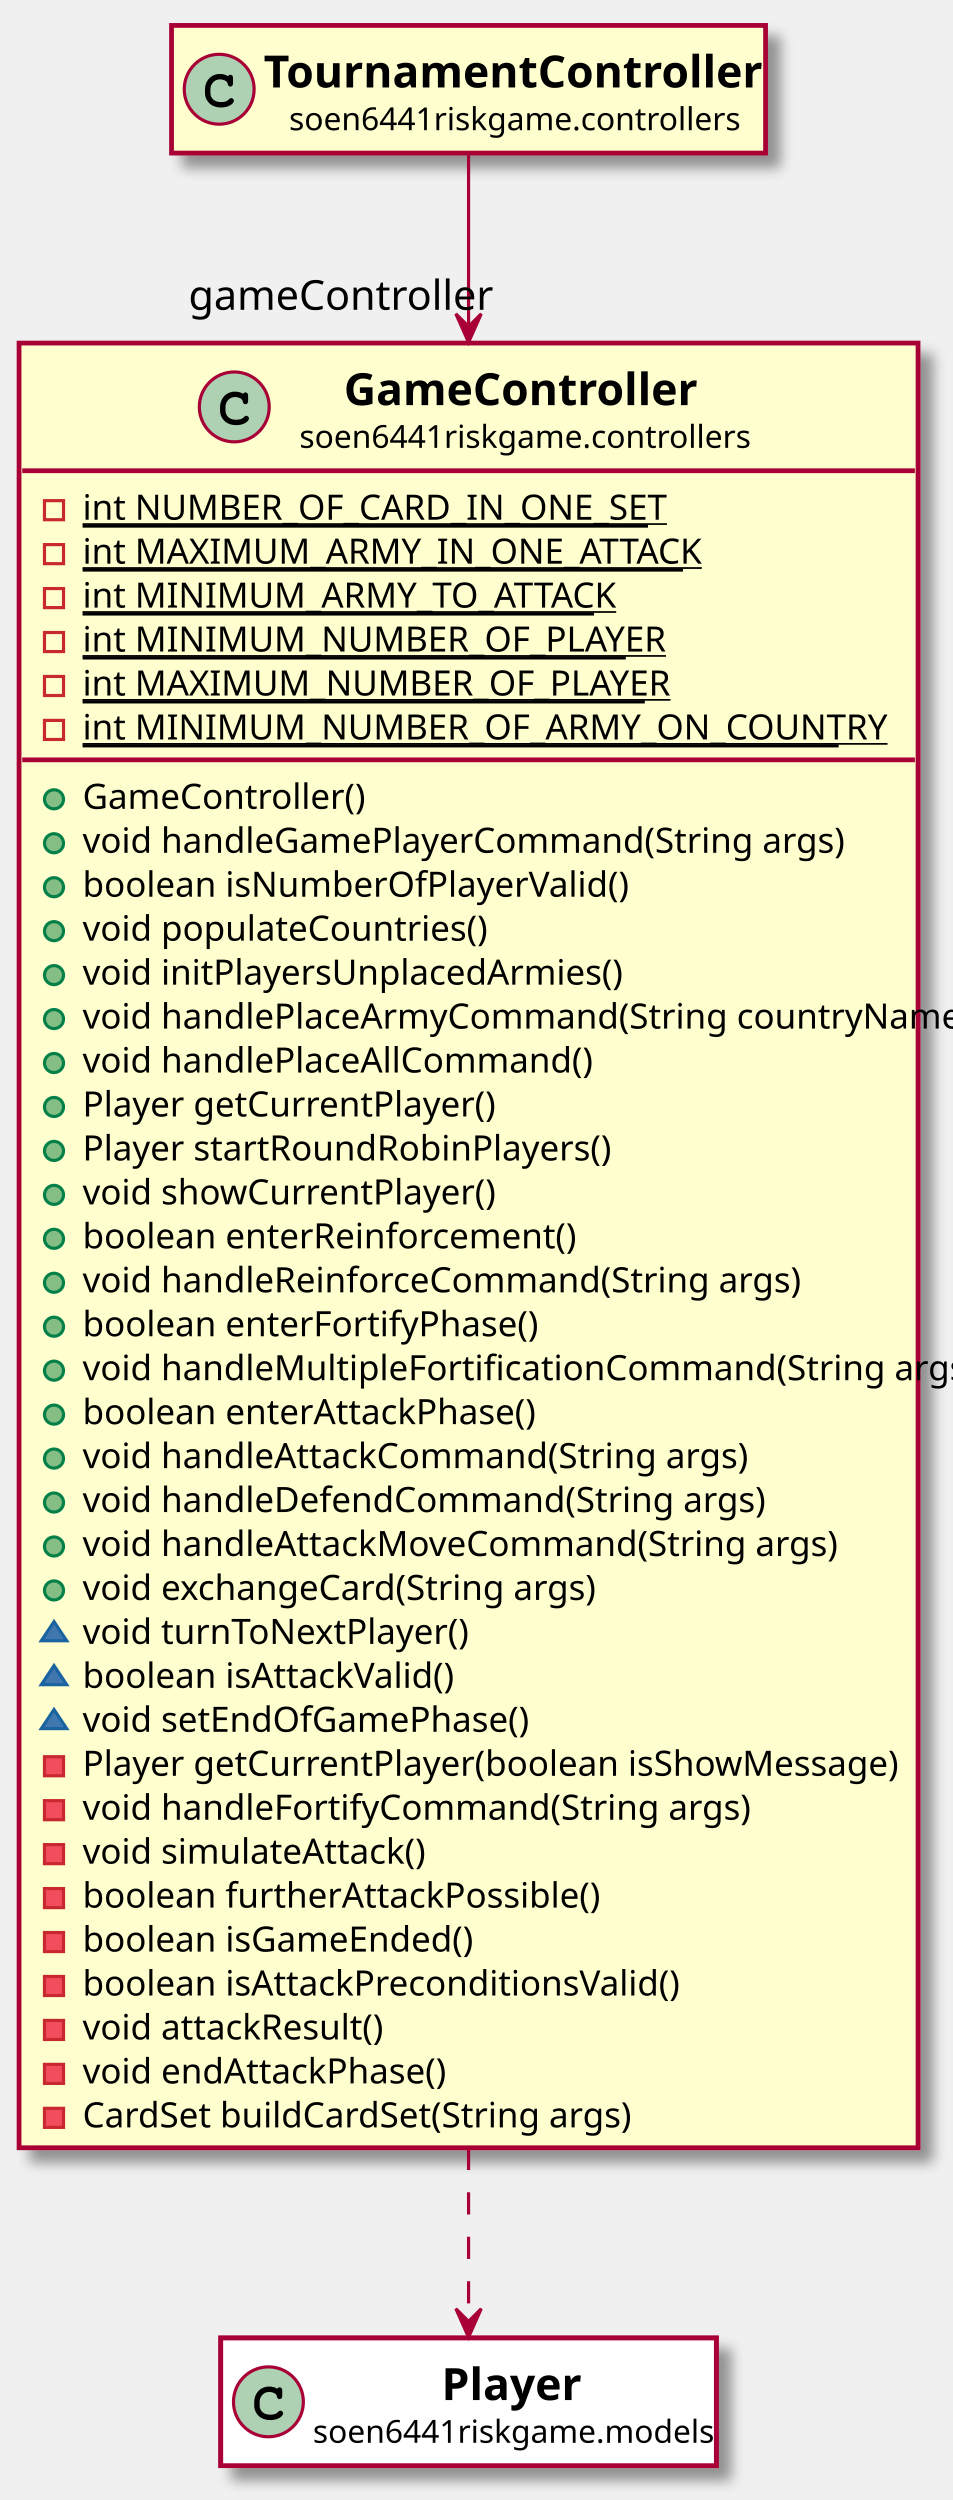
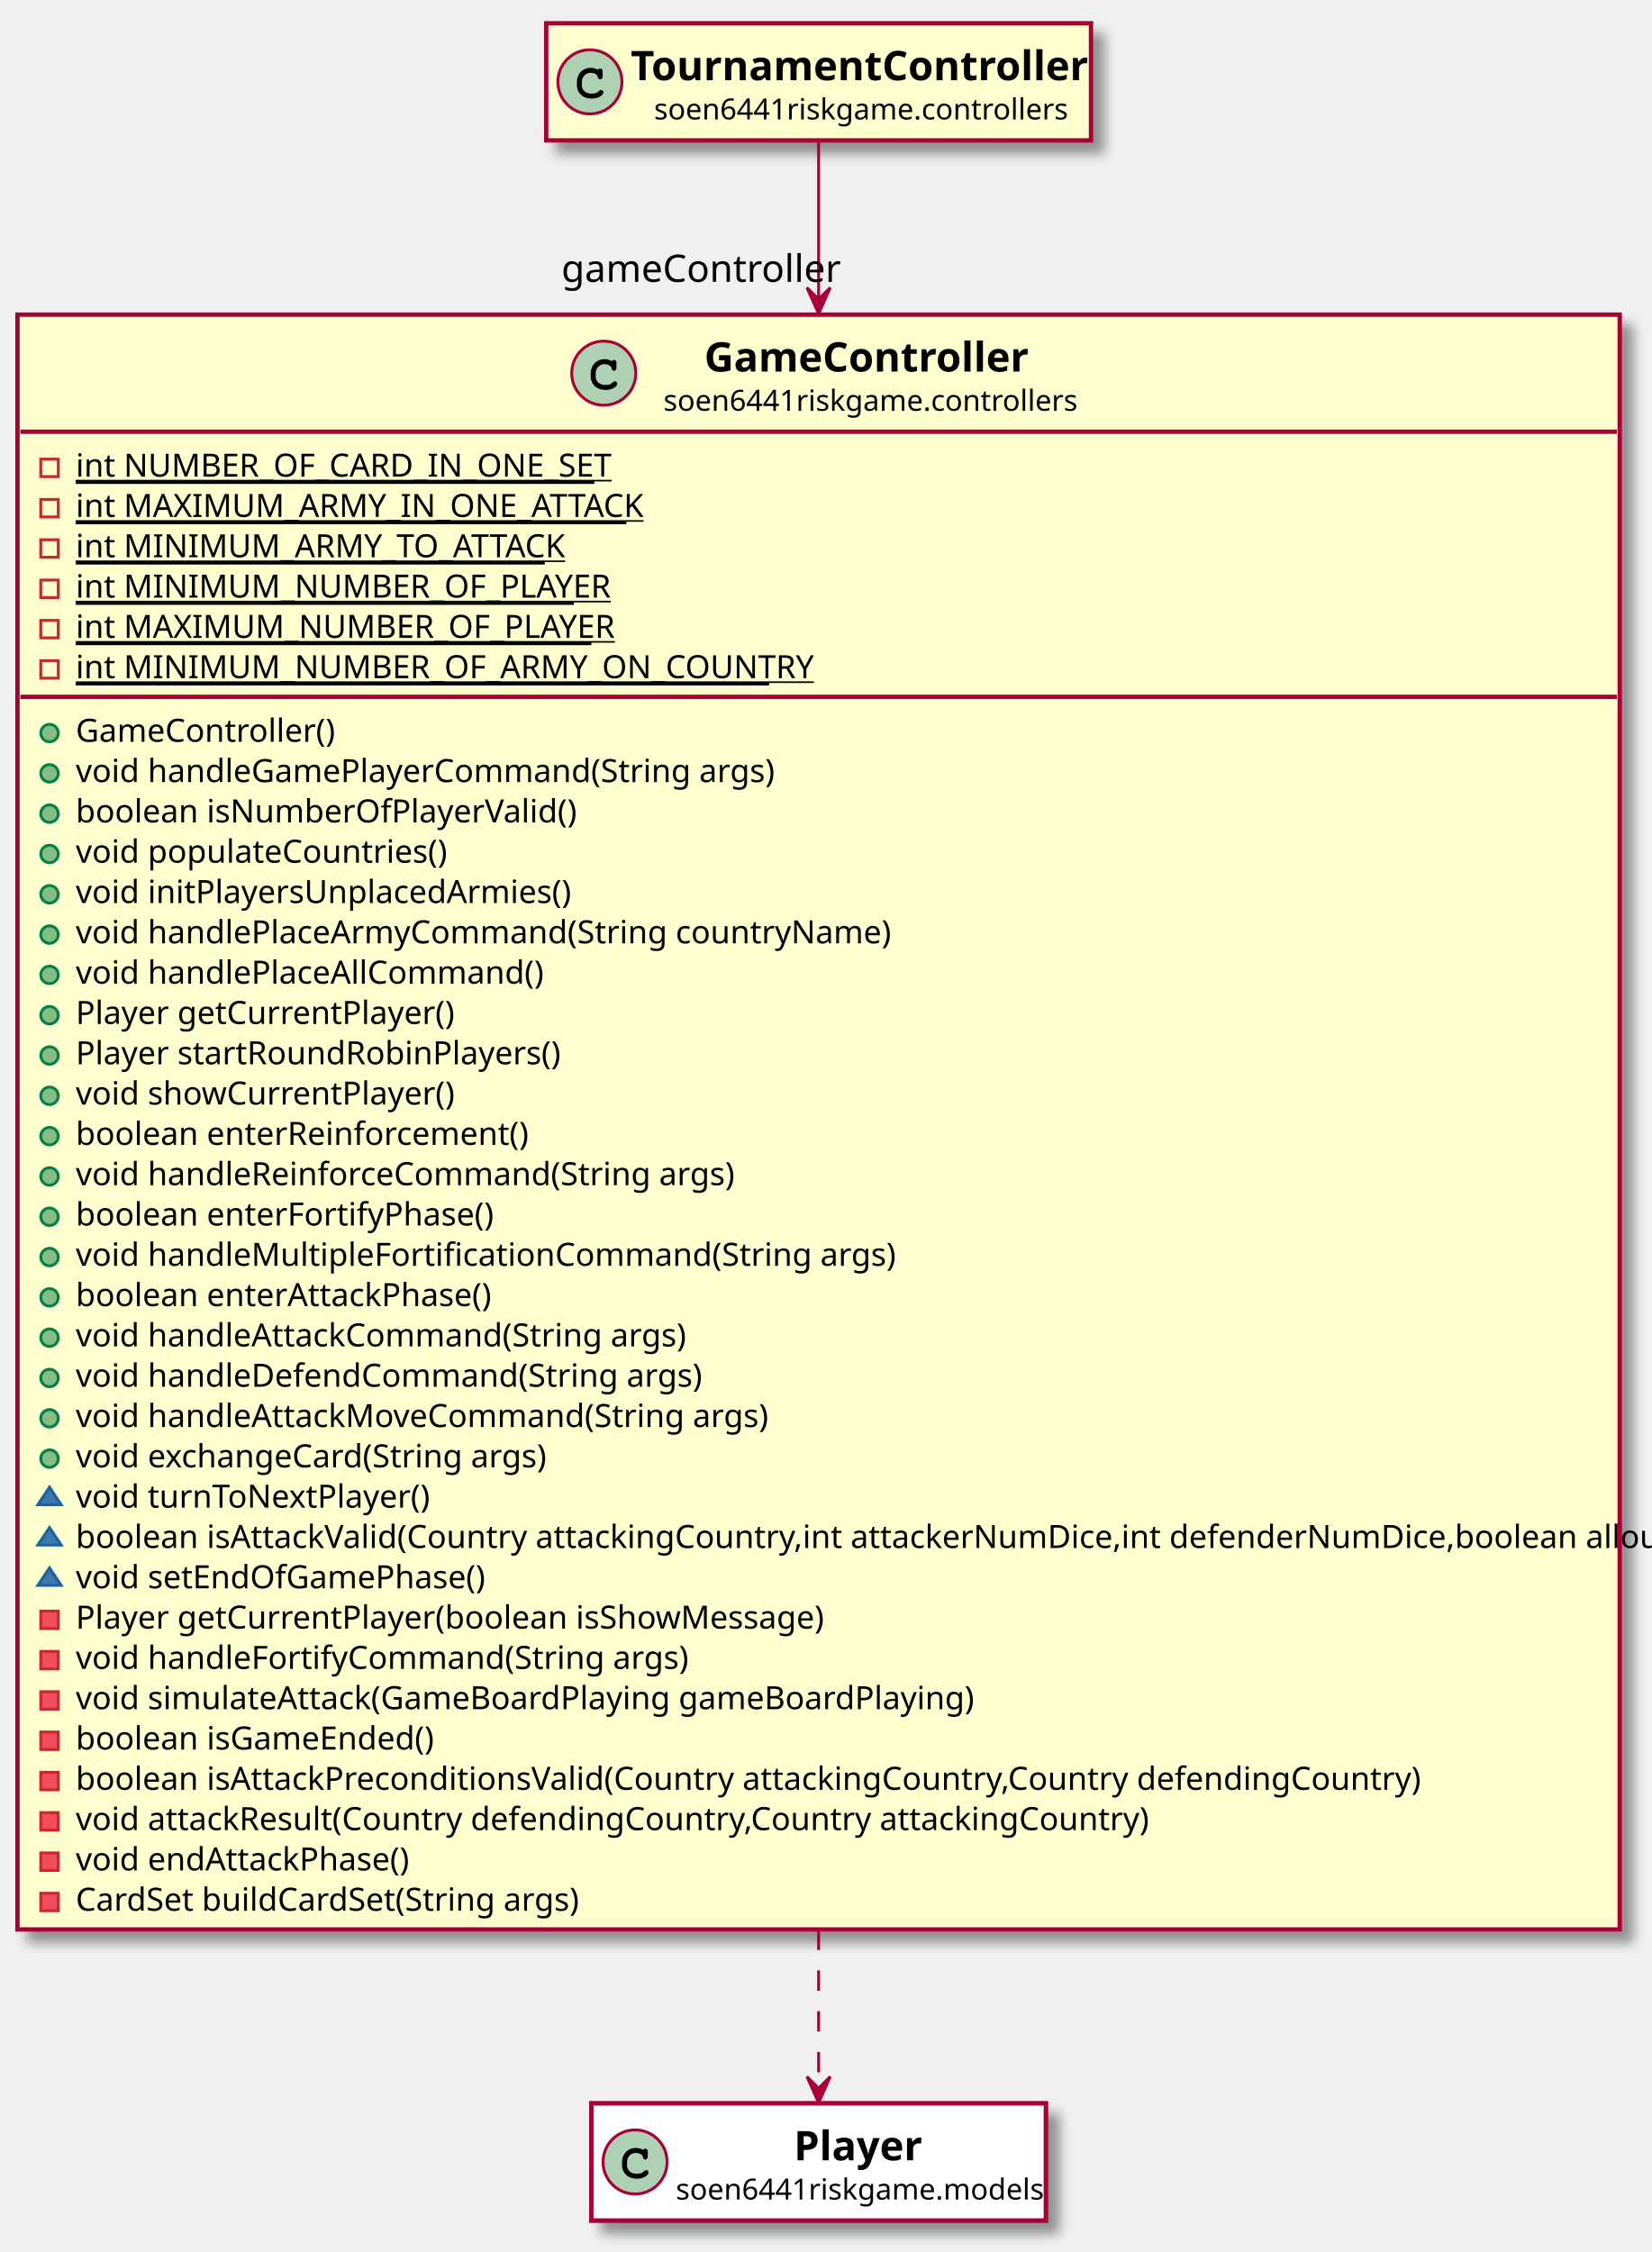
- <svg xmlns="http://www.w3.org/2000/svg" xmlns:xlink="http://www.w3.org/1999/xlink" contentScriptType="application/ecmascript" contentStyleType="text/css" height="787px" preserveAspectRatio="none" style="width:300px;height:787px;" version="1.1" viewBox="0 0 300 787" width="300px" zoomAndPan="magnify">
+ <svg xmlns="http://www.w3.org/2000/svg" xmlns:xlink="http://www.w3.org/1999/xlink" contentScriptType="application/ecmascript" contentStyleType="text/css" height="773px" preserveAspectRatio="none" style="width:567px;height:773px;" version="1.1" viewBox="0 0 567 773" width="567px" zoomAndPan="magnify">
  <defs>
-     <filter height="300%" id="f13n6n41gery5k" width="300%" x="-1" y="-1">
+     <filter height="300%" id="f1f0grotaj7v8p" width="300%" x="-1" y="-1">
      <feGaussianBlur result="blurOut" stdDeviation="2.0" />
      <feColorMatrix in="blurOut" result="blurOut2" type="matrix" values="0 0 0 0 0 0 0 0 0 0 0 0 0 0 0 0 0 0 .4 0" />
      <feOffset dx="4.0" dy="4.0" in="blurOut2" result="blurOut3" />
      <feBlend in="SourceGraphic" in2="blurOut3" mode="normal" />
    </filter>
  </defs>
  <g>
    <a target="_parent" xlink:actuate="onRequest" xlink:href="../../soen6441riskgame/controllers/GameController.html" xlink:show="new" xlink:title="soen6441riskgame.controllers.GameController" xlink:type="simple">
-       <rect fill="#FEFECE" filter="url(#f13n6n41gery5k)" height="568.117" id="soen6441riskgame.controllers.GameController" style="stroke: #A80036; stroke-width: 1.5;" width="283" x="6" y="108" />
-       <ellipse cx="73.75" cy="128.094" fill="#ADD1B2" rx="11" ry="11" style="stroke: #A80036; stroke-width: 1.0;" />
-       <path d="M76.516,123.969 Q76.672,123.75 76.859,123.641 Q77.047,123.531 77.266,123.531 Q77.641,123.531 77.875,123.789 Q78.109,124.047 78.109,124.656 L78.109,126.109 Q78.109,126.719 77.875,126.984 Q77.641,127.25 77.266,127.25 Q76.922,127.25 76.719,127.047 Q76.516,126.859 76.406,126.344 Q76.359,125.984 76.172,125.797 Q75.844,125.422 75.234,125.203 Q74.625,124.984 74,124.984 Q73.234,124.984 72.602,125.312 Q71.969,125.641 71.477,126.391 Q70.984,127.141 70.984,128.172 L70.984,129.266 Q70.984,130.5 71.875,131.32 Q72.766,132.141 74.359,132.141 Q75.297,132.141 75.953,131.891 Q76.344,131.734 76.766,131.297 Q77.031,131.031 77.18,130.953 Q77.328,130.875 77.531,130.875 Q77.859,130.875 78.117,131.133 Q78.375,131.391 78.375,131.734 Q78.375,132.078 78.031,132.484 Q77.531,133.062 76.734,133.391 Q75.656,133.844 74.359,133.844 Q72.844,133.844 71.641,133.219 Q70.656,132.719 69.969,131.648 Q69.281,130.578 69.281,129.297 L69.281,128.141 Q69.281,126.812 69.898,125.664 Q70.516,124.516 71.609,123.898 Q72.703,123.281 73.938,123.281 Q74.672,123.281 75.32,123.445 Q75.969,123.609 76.516,123.969 Z " />
-       <text fill="#000000" font-family="sans-serif" font-size="14" font-weight="bold" lengthAdjust="spacingAndGlyphs" textLength="111" x="108.25" y="127.533">GameController</text>
-       <text fill="#000000" font-family="sans-serif" font-size="10" lengthAdjust="spacingAndGlyphs" textLength="139" x="94.25" y="140.99">soen6441riskgame.controllers</text>
-       <line style="stroke: #A80036; stroke-width: 1.5;" x1="7" x2="288" y1="148.188" y2="148.188" />
+       <rect fill="#FEFECE" filter="url(#f1f0grotaj7v8p)" height="554.281" id="soen6441riskgame.controllers.GameController" style="stroke: #A80036; stroke-width: 1.5;" width="550" x="6" y="108" />
+       <ellipse cx="207.25" cy="128.094" fill="#ADD1B2" rx="11" ry="11" style="stroke: #A80036; stroke-width: 1.0;" />
+       <path d="M210.016,123.969 Q210.172,123.75 210.359,123.641 Q210.547,123.531 210.766,123.531 Q211.141,123.531 211.375,123.789 Q211.609,124.047 211.609,124.656 L211.609,126.109 Q211.609,126.719 211.375,126.984 Q211.141,127.25 210.766,127.25 Q210.422,127.25 210.219,127.047 Q210.016,126.859 209.906,126.344 Q209.859,125.984 209.672,125.797 Q209.344,125.422 208.734,125.203 Q208.125,124.984 207.5,124.984 Q206.734,124.984 206.102,125.312 Q205.469,125.641 204.977,126.391 Q204.484,127.141 204.484,128.172 L204.484,129.266 Q204.484,130.5 205.375,131.32 Q206.266,132.141 207.859,132.141 Q208.797,132.141 209.453,131.891 Q209.844,131.734 210.266,131.297 Q210.531,131.031 210.68,130.953 Q210.828,130.875 211.031,130.875 Q211.359,130.875 211.617,131.133 Q211.875,131.391 211.875,131.734 Q211.875,132.078 211.531,132.484 Q211.031,133.062 210.234,133.391 Q209.156,133.844 207.859,133.844 Q206.344,133.844 205.141,133.219 Q204.156,132.719 203.469,131.648 Q202.781,130.578 202.781,129.297 L202.781,128.141 Q202.781,126.812 203.398,125.664 Q204.016,124.516 205.109,123.898 Q206.203,123.281 207.438,123.281 Q208.172,123.281 208.82,123.445 Q209.469,123.609 210.016,123.969 Z " />
+       <text fill="#000000" font-family="sans-serif" font-size="14" font-weight="bold" lengthAdjust="spacingAndGlyphs" textLength="111" x="241.75" y="127.533">GameController</text>
+       <text fill="#000000" font-family="sans-serif" font-size="10" lengthAdjust="spacingAndGlyphs" textLength="139" x="227.75" y="140.99">soen6441riskgame.controllers</text>
+       <line style="stroke: #A80036; stroke-width: 1.5;" x1="7" x2="555" y1="148.188" y2="148.188" />
      <rect fill="none" height="6" style="stroke: #C82930; stroke-width: 1.0;" width="6" x="14" y="157.606" />
      <text fill="#000000" font-family="sans-serif" font-size="11" lengthAdjust="spacingAndGlyphs" text-decoration="underline" textLength="178" x="26" y="163.606">int NUMBER_OF_CARD_IN_ONE_SET</text>
      <line style="stroke: #000000; stroke-width: 1.0;" x1="26" x2="204" y1="165.606" y2="165.606" />
      <rect fill="none" height="6" style="stroke: #C82930; stroke-width: 1.0;" width="6" x="14" y="171.441" />
      <text fill="#000000" font-family="sans-serif" font-size="11" lengthAdjust="spacingAndGlyphs" text-decoration="underline" textLength="189" x="26" y="177.442">int MAXIMUM_ARMY_IN_ONE_ATTACK</text>
      <line style="stroke: #000000; stroke-width: 1.0;" x1="26" x2="215" y1="179.442" y2="179.442" />
      <rect fill="none" height="6" style="stroke: #C82930; stroke-width: 1.0;" width="6" x="14" y="185.277" />
      <text fill="#000000" font-family="sans-serif" font-size="11" lengthAdjust="spacingAndGlyphs" text-decoration="underline" textLength="161" x="26" y="191.278">int MINIMUM_ARMY_TO_ATTACK</text>
      <line style="stroke: #000000; stroke-width: 1.0;" x1="26" x2="187" y1="193.278" y2="193.278" />
      <rect fill="none" height="6" style="stroke: #C82930; stroke-width: 1.0;" width="6" x="14" y="199.113" />
      <text fill="#000000" font-family="sans-serif" font-size="11" lengthAdjust="spacingAndGlyphs" text-decoration="underline" textLength="171" x="26" y="205.114">int MINIMUM_NUMBER_OF_PLAYER</text>
      <line style="stroke: #000000; stroke-width: 1.0;" x1="26" x2="197" y1="207.114" y2="207.114" />
      <rect fill="none" height="6" style="stroke: #C82930; stroke-width: 1.0;" width="6" x="14" y="212.949" />
      <text fill="#000000" font-family="sans-serif" font-size="11" lengthAdjust="spacingAndGlyphs" text-decoration="underline" textLength="177" x="26" y="218.95">int MAXIMUM_NUMBER_OF_PLAYER</text>
      <line style="stroke: #000000; stroke-width: 1.0;" x1="26" x2="203" y1="220.95" y2="220.95" />
      <rect fill="none" height="6" style="stroke: #C82930; stroke-width: 1.0;" width="6" x="14" y="226.785" />
      <text fill="#000000" font-family="sans-serif" font-size="11" lengthAdjust="spacingAndGlyphs" text-decoration="underline" textLength="238" x="26" y="232.786">int MINIMUM_NUMBER_OF_ARMY_ON_COUNTRY</text>
      <line style="stroke: #000000; stroke-width: 1.0;" x1="26" x2="264" y1="234.786" y2="234.786" />
-       <line style="stroke: #A80036; stroke-width: 1.5;" x1="7" x2="288" y1="239.203" y2="239.203" />
+       <line style="stroke: #A80036; stroke-width: 1.5;" x1="7" x2="555" y1="239.203" y2="239.203" />
      <ellipse cx="17" cy="251.621" fill="#84BE84" rx="3" ry="3" style="stroke: #038048; stroke-width: 1.0;" />
      <text fill="#000000" font-family="sans-serif" font-size="11" lengthAdjust="spacingAndGlyphs" textLength="82" x="26" y="254.622">GameController()</text>
      <ellipse cx="17" cy="265.457" fill="#84BE84" rx="3" ry="3" style="stroke: #038048; stroke-width: 1.0;" />
      <text fill="#000000" font-family="sans-serif" font-size="11" lengthAdjust="spacingAndGlyphs" textLength="221" x="26" y="268.458">void handleGamePlayerCommand(String args)</text>
      <ellipse cx="17" cy="279.293" fill="#84BE84" rx="3" ry="3" style="stroke: #038048; stroke-width: 1.0;" />
      <text fill="#000000" font-family="sans-serif" font-size="11" lengthAdjust="spacingAndGlyphs" textLength="160" x="26" y="282.294">boolean isNumberOfPlayerValid()</text>
      <ellipse cx="17" cy="293.129" fill="#84BE84" rx="3" ry="3" style="stroke: #038048; stroke-width: 1.0;" />
      <text fill="#000000" font-family="sans-serif" font-size="11" lengthAdjust="spacingAndGlyphs" textLength="118" x="26" y="296.13">void populateCountries()</text>
      <ellipse cx="17" cy="306.965" fill="#84BE84" rx="3" ry="3" style="stroke: #038048; stroke-width: 1.0;" />
      <text fill="#000000" font-family="sans-serif" font-size="11" lengthAdjust="spacingAndGlyphs" textLength="159" x="26" y="309.966">void initPlayersUnplacedArmies()</text>
      <ellipse cx="17" cy="320.801" fill="#84BE84" rx="3" ry="3" style="stroke: #038048; stroke-width: 1.0;" />
      <text fill="#000000" font-family="sans-serif" font-size="11" lengthAdjust="spacingAndGlyphs" textLength="257" x="26" y="323.802">void handlePlaceArmyCommand(String countryName)</text>
      <ellipse cx="17" cy="334.637" fill="#84BE84" rx="3" ry="3" style="stroke: #038048; stroke-width: 1.0;" />
      <text fill="#000000" font-family="sans-serif" font-size="11" lengthAdjust="spacingAndGlyphs" textLength="148" x="26" y="337.638">void handlePlaceAllCommand()</text>
      <ellipse cx="17" cy="348.473" fill="#84BE84" rx="3" ry="3" style="stroke: #038048; stroke-width: 1.0;" />
      <text fill="#000000" font-family="sans-serif" font-size="11" lengthAdjust="spacingAndGlyphs" textLength="122" x="26" y="351.474">Player getCurrentPlayer()</text>
      <ellipse cx="17" cy="362.309" fill="#84BE84" rx="3" ry="3" style="stroke: #038048; stroke-width: 1.0;" />
      <text fill="#000000" font-family="sans-serif" font-size="11" lengthAdjust="spacingAndGlyphs" textLength="157" x="26" y="365.31">Player startRoundRobinPlayers()</text>
      <ellipse cx="17" cy="376.144" fill="#84BE84" rx="3" ry="3" style="stroke: #038048; stroke-width: 1.0;" />
      <text fill="#000000" font-family="sans-serif" font-size="11" lengthAdjust="spacingAndGlyphs" textLength="125" x="26" y="379.146">void showCurrentPlayer()</text>
      <ellipse cx="17" cy="389.981" fill="#84BE84" rx="3" ry="3" style="stroke: #038048; stroke-width: 1.0;" />
      <text fill="#000000" font-family="sans-serif" font-size="11" lengthAdjust="spacingAndGlyphs" textLength="144" x="26" y="392.981">boolean enterReinforcement()</text>
      <ellipse cx="17" cy="403.816" fill="#84BE84" rx="3" ry="3" style="stroke: #038048; stroke-width: 1.0;" />
      <text fill="#000000" font-family="sans-serif" font-size="11" lengthAdjust="spacingAndGlyphs" textLength="210" x="26" y="406.817">void handleReinforceCommand(String args)</text>
      <ellipse cx="17" cy="417.652" fill="#84BE84" rx="3" ry="3" style="stroke: #038048; stroke-width: 1.0;" />
      <text fill="#000000" font-family="sans-serif" font-size="11" lengthAdjust="spacingAndGlyphs" textLength="135" x="26" y="420.653">boolean enterFortifyPhase()</text>
      <ellipse cx="17" cy="431.488" fill="#84BE84" rx="3" ry="3" style="stroke: #038048; stroke-width: 1.0;" />
      <text fill="#000000" font-family="sans-serif" font-size="11" lengthAdjust="spacingAndGlyphs" textLength="254" x="26" y="434.489">void handleMultipleFortificationCommand(String args)</text>
      <ellipse cx="17" cy="445.324" fill="#84BE84" rx="3" ry="3" style="stroke: #038048; stroke-width: 1.0;" />
      <text fill="#000000" font-family="sans-serif" font-size="11" lengthAdjust="spacingAndGlyphs" textLength="135" x="26" y="448.325">boolean enterAttackPhase()</text>
      <ellipse cx="17" cy="459.16" fill="#84BE84" rx="3" ry="3" style="stroke: #038048; stroke-width: 1.0;" />
      <text fill="#000000" font-family="sans-serif" font-size="11" lengthAdjust="spacingAndGlyphs" textLength="194" x="26" y="462.161">void handleAttackCommand(String args)</text>
      <ellipse cx="17" cy="472.996" fill="#84BE84" rx="3" ry="3" style="stroke: #038048; stroke-width: 1.0;" />
      <text fill="#000000" font-family="sans-serif" font-size="11" lengthAdjust="spacingAndGlyphs" textLength="198" x="26" y="475.997">void handleDefendCommand(String args)</text>
      <ellipse cx="17" cy="486.832" fill="#84BE84" rx="3" ry="3" style="stroke: #038048; stroke-width: 1.0;" />
      <text fill="#000000" font-family="sans-serif" font-size="11" lengthAdjust="spacingAndGlyphs" textLength="220" x="26" y="489.833">void handleAttackMoveCommand(String args)</text>
      <ellipse cx="17" cy="500.668" fill="#84BE84" rx="3" ry="3" style="stroke: #038048; stroke-width: 1.0;" />
      <text fill="#000000" font-family="sans-serif" font-size="11" lengthAdjust="spacingAndGlyphs" textLength="155" x="26" y="503.669">void exchangeCard(String args)</text>
      <polygon fill="#4177AF" points="17,510.504,13,516.504,21,516.504" style="stroke: #1963A0; stroke-width: 1.0;" />
      <text fill="#000000" font-family="sans-serif" font-size="11" lengthAdjust="spacingAndGlyphs" textLength="114" x="26" y="517.505">void turnToNextPlayer()</text>
      <polygon fill="#4177AF" points="17,524.34,13,530.34,21,530.34" style="stroke: #1963A0; stroke-width: 1.0;" />
-       <text fill="#000000" font-family="sans-serif" font-size="11" lengthAdjust="spacingAndGlyphs" textLength="112" x="26" y="531.341">boolean isAttackValid()</text>
+       <text fill="#000000" font-family="sans-serif" font-size="11" lengthAdjust="spacingAndGlyphs" textLength="524" x="26" y="531.341">boolean isAttackValid(Country attackingCountry,int attackerNumDice,int defenderNumDice,boolean alloutFlag)</text>
      <polygon fill="#4177AF" points="17,538.176,13,544.176,21,544.176" style="stroke: #1963A0; stroke-width: 1.0;" />
      <text fill="#000000" font-family="sans-serif" font-size="11" lengthAdjust="spacingAndGlyphs" textLength="134" x="26" y="545.177">void setEndOfGamePhase()</text>
      <rect fill="#F24D5C" height="6" style="stroke: #C82930; stroke-width: 1.0;" width="6" x="14" y="553.012" />
      <text fill="#000000" font-family="sans-serif" font-size="11" lengthAdjust="spacingAndGlyphs" textLength="244" x="26" y="559.013">Player getCurrentPlayer(boolean isShowMessage)</text>
      <rect fill="#F24D5C" height="6" style="stroke: #C82930; stroke-width: 1.0;" width="6" x="14" y="566.848" />
      <text fill="#000000" font-family="sans-serif" font-size="11" lengthAdjust="spacingAndGlyphs" textLength="194" x="26" y="572.849">void handleFortifyCommand(String args)</text>
      <rect fill="#F24D5C" height="6" style="stroke: #C82930; stroke-width: 1.0;" width="6" x="14" y="580.684" />
-       <text fill="#000000" font-family="sans-serif" font-size="11" lengthAdjust="spacingAndGlyphs" textLength="101" x="26" y="586.685">void simulateAttack()</text>
+       <text fill="#000000" font-family="sans-serif" font-size="11" lengthAdjust="spacingAndGlyphs" textLength="284" x="26" y="586.685">void simulateAttack(GameBoardPlaying gameBoardPlaying)</text>
      <rect fill="#F24D5C" height="6" style="stroke: #C82930; stroke-width: 1.0;" width="6" x="14" y="594.519" />
-       <text fill="#000000" font-family="sans-serif" font-size="11" lengthAdjust="spacingAndGlyphs" textLength="153" x="26" y="600.52">boolean furtherAttackPossible()</text>
+       <text fill="#000000" font-family="sans-serif" font-size="11" lengthAdjust="spacingAndGlyphs" textLength="115" x="26" y="600.52">boolean isGameEnded()</text>
      <rect fill="#F24D5C" height="6" style="stroke: #C82930; stroke-width: 1.0;" width="6" x="14" y="608.356" />
-       <text fill="#000000" font-family="sans-serif" font-size="11" lengthAdjust="spacingAndGlyphs" textLength="115" x="26" y="614.356">boolean isGameEnded()</text>
+       <text fill="#000000" font-family="sans-serif" font-size="11" lengthAdjust="spacingAndGlyphs" textLength="429" x="26" y="614.356">boolean isAttackPreconditionsValid(Country attackingCountry,Country defendingCountry)</text>
      <rect fill="#F24D5C" height="6" style="stroke: #C82930; stroke-width: 1.0;" width="6" x="14" y="622.191" />
-       <text fill="#000000" font-family="sans-serif" font-size="11" lengthAdjust="spacingAndGlyphs" textLength="177" x="26" y="628.192">boolean isAttackPreconditionsValid()</text>
+       <text fill="#000000" font-family="sans-serif" font-size="11" lengthAdjust="spacingAndGlyphs" textLength="342" x="26" y="628.192">void attackResult(Country defendingCountry,Country attackingCountry)</text>
      <rect fill="#F24D5C" height="6" style="stroke: #C82930; stroke-width: 1.0;" width="6" x="14" y="636.027" />
-       <text fill="#000000" font-family="sans-serif" font-size="11" lengthAdjust="spacingAndGlyphs" textLength="90" x="26" y="642.028">void attackResult()</text>
+       <text fill="#000000" font-family="sans-serif" font-size="11" lengthAdjust="spacingAndGlyphs" textLength="110" x="26" y="642.028">void endAttackPhase()</text>
      <rect fill="#F24D5C" height="6" style="stroke: #C82930; stroke-width: 1.0;" width="6" x="14" y="649.863" />
-       <text fill="#000000" font-family="sans-serif" font-size="11" lengthAdjust="spacingAndGlyphs" textLength="110" x="26" y="655.864">void endAttackPhase()</text>
-       <rect fill="#F24D5C" height="6" style="stroke: #C82930; stroke-width: 1.0;" width="6" x="14" y="663.699" />
-       <text fill="#000000" font-family="sans-serif" font-size="11" lengthAdjust="spacingAndGlyphs" textLength="164" x="26" y="669.7">CardSet buildCardSet(String args)</text>
+       <text fill="#000000" font-family="sans-serif" font-size="11" lengthAdjust="spacingAndGlyphs" textLength="164" x="26" y="655.864">CardSet buildCardSet(String args)</text>
    </a>
    <a target="_parent" xlink:actuate="onRequest" xlink:href="../../soen6441riskgame/models/Player.html" xlink:show="new" xlink:title="soen6441riskgame.models.Player" xlink:type="simple">
-       <rect fill="#FFFFFF" filter="url(#f13n6n41gery5k)" height="40.188" id="soen6441riskgame.models.Player" style="stroke: #A80036; stroke-width: 1.5;" width="156" x="69.5" y="736" />
-       <rect fill="#FFFFFF" height="40.188" style="stroke: #A80036; stroke-width: 1.5;" width="156" x="69.5" y="736" />
-       <ellipse cx="84.5" cy="756.094" fill="#ADD1B2" rx="11" ry="11" style="stroke: #A80036; stroke-width: 1.0;" />
-       <path d="M87.266,751.969 Q87.422,751.75 87.609,751.641 Q87.797,751.531 88.016,751.531 Q88.391,751.531 88.625,751.789 Q88.859,752.047 88.859,752.656 L88.859,754.109 Q88.859,754.719 88.625,754.984 Q88.391,755.25 88.016,755.25 Q87.672,755.25 87.469,755.047 Q87.266,754.859 87.156,754.344 Q87.109,753.984 86.922,753.797 Q86.594,753.422 85.984,753.203 Q85.375,752.984 84.75,752.984 Q83.984,752.984 83.352,753.312 Q82.719,753.641 82.227,754.391 Q81.734,755.141 81.734,756.172 L81.734,757.266 Q81.734,758.5 82.625,759.32 Q83.516,760.141 85.109,760.141 Q86.047,760.141 86.703,759.891 Q87.094,759.734 87.516,759.297 Q87.781,759.031 87.93,758.953 Q88.078,758.875 88.281,758.875 Q88.609,758.875 88.867,759.133 Q89.125,759.391 89.125,759.734 Q89.125,760.078 88.781,760.484 Q88.281,761.062 87.484,761.391 Q86.406,761.844 85.109,761.844 Q83.594,761.844 82.391,761.219 Q81.406,760.719 80.719,759.648 Q80.031,758.578 80.031,757.297 L80.031,756.141 Q80.031,754.812 80.648,753.664 Q81.266,752.516 82.359,751.898 Q83.453,751.281 84.688,751.281 Q85.422,751.281 86.07,751.445 Q86.719,751.609 87.266,751.969 Z " />
-       <text fill="#000000" font-family="sans-serif" font-size="14" font-weight="bold" lengthAdjust="spacingAndGlyphs" textLength="43" x="139" y="755.533">Player</text>
-       <text fill="#000000" font-family="sans-serif" font-size="10" lengthAdjust="spacingAndGlyphs" textLength="124" x="98.5" y="768.99">soen6441riskgame.models</text>
+       <rect fill="#FFFFFF" filter="url(#f1f0grotaj7v8p)" height="40.188" id="soen6441riskgame.models.Player" style="stroke: #A80036; stroke-width: 1.5;" width="156" x="203" y="722" />
+       <rect fill="#FFFFFF" height="40.188" style="stroke: #A80036; stroke-width: 1.5;" width="156" x="203" y="722" />
+       <ellipse cx="218" cy="742.094" fill="#ADD1B2" rx="11" ry="11" style="stroke: #A80036; stroke-width: 1.0;" />
+       <path d="M220.766,737.969 Q220.922,737.75 221.109,737.641 Q221.297,737.531 221.516,737.531 Q221.891,737.531 222.125,737.789 Q222.359,738.047 222.359,738.656 L222.359,740.109 Q222.359,740.719 222.125,740.984 Q221.891,741.25 221.516,741.25 Q221.172,741.25 220.969,741.047 Q220.766,740.859 220.656,740.344 Q220.609,739.984 220.422,739.797 Q220.094,739.422 219.484,739.203 Q218.875,738.984 218.25,738.984 Q217.484,738.984 216.852,739.312 Q216.219,739.641 215.727,740.391 Q215.234,741.141 215.234,742.172 L215.234,743.266 Q215.234,744.5 216.125,745.32 Q217.016,746.141 218.609,746.141 Q219.547,746.141 220.203,745.891 Q220.594,745.734 221.016,745.297 Q221.281,745.031 221.43,744.953 Q221.578,744.875 221.781,744.875 Q222.109,744.875 222.367,745.133 Q222.625,745.391 222.625,745.734 Q222.625,746.078 222.281,746.484 Q221.781,747.062 220.984,747.391 Q219.906,747.844 218.609,747.844 Q217.094,747.844 215.891,747.219 Q214.906,746.719 214.219,745.648 Q213.531,744.578 213.531,743.297 L213.531,742.141 Q213.531,740.812 214.148,739.664 Q214.766,738.516 215.859,737.898 Q216.953,737.281 218.188,737.281 Q218.922,737.281 219.57,737.445 Q220.219,737.609 220.766,737.969 Z " />
+       <text fill="#000000" font-family="sans-serif" font-size="14" font-weight="bold" lengthAdjust="spacingAndGlyphs" textLength="43" x="272.5" y="741.533">Player</text>
+       <text fill="#000000" font-family="sans-serif" font-size="10" lengthAdjust="spacingAndGlyphs" textLength="124" x="232" y="754.99">soen6441riskgame.models</text>
    </a>
    <a target="_parent" xlink:actuate="onRequest" xlink:href="../../soen6441riskgame/controllers/TournamentController.html" xlink:show="new" xlink:title="soen6441riskgame.controllers.TournamentController" xlink:type="simple">
-       <rect fill="#FEFECE" filter="url(#f13n6n41gery5k)" height="40.188" id="soen6441riskgame.controllers.TournamentController" style="stroke: #A80036; stroke-width: 1.5;" width="187" x="54" y="8" />
-       <ellipse cx="69" cy="28.094" fill="#ADD1B2" rx="11" ry="11" style="stroke: #A80036; stroke-width: 1.0;" />
-       <path d="M71.766,23.969 Q71.922,23.75 72.109,23.641 Q72.297,23.531 72.516,23.531 Q72.891,23.531 73.125,23.789 Q73.359,24.047 73.359,24.656 L73.359,26.109 Q73.359,26.719 73.125,26.984 Q72.891,27.25 72.516,27.25 Q72.172,27.25 71.969,27.047 Q71.766,26.859 71.656,26.344 Q71.609,25.984 71.422,25.797 Q71.094,25.422 70.484,25.203 Q69.875,24.984 69.25,24.984 Q68.484,24.984 67.852,25.312 Q67.219,25.641 66.727,26.391 Q66.234,27.141 66.234,28.172 L66.234,29.266 Q66.234,30.5 67.125,31.32 Q68.016,32.141 69.609,32.141 Q70.547,32.141 71.203,31.891 Q71.594,31.734 72.016,31.297 Q72.281,31.031 72.43,30.953 Q72.578,30.875 72.781,30.875 Q73.109,30.875 73.367,31.133 Q73.625,31.391 73.625,31.734 Q73.625,32.078 73.281,32.484 Q72.781,33.062 71.984,33.391 Q70.906,33.844 69.609,33.844 Q68.094,33.844 66.891,33.219 Q65.906,32.719 65.219,31.648 Q64.531,30.578 64.531,29.297 L64.531,28.141 Q64.531,26.812 65.148,25.664 Q65.766,24.516 66.859,23.898 Q67.953,23.281 69.188,23.281 Q69.922,23.281 70.57,23.445 Q71.219,23.609 71.766,23.969 Z " />
-       <text fill="#000000" font-family="sans-serif" font-size="14" font-weight="bold" lengthAdjust="spacingAndGlyphs" textLength="155" x="83" y="27.533">TournamentController</text>
-       <text fill="#000000" font-family="sans-serif" font-size="10" lengthAdjust="spacingAndGlyphs" textLength="139" x="91" y="40.99">soen6441riskgame.controllers</text>
+       <rect fill="#FEFECE" filter="url(#f1f0grotaj7v8p)" height="40.188" id="soen6441riskgame.controllers.TournamentController" style="stroke: #A80036; stroke-width: 1.5;" width="187" x="187.5" y="8" />
+       <ellipse cx="202.5" cy="28.094" fill="#ADD1B2" rx="11" ry="11" style="stroke: #A80036; stroke-width: 1.0;" />
+       <path d="M205.266,23.969 Q205.422,23.75 205.609,23.641 Q205.797,23.531 206.016,23.531 Q206.391,23.531 206.625,23.789 Q206.859,24.047 206.859,24.656 L206.859,26.109 Q206.859,26.719 206.625,26.984 Q206.391,27.25 206.016,27.25 Q205.672,27.25 205.469,27.047 Q205.266,26.859 205.156,26.344 Q205.109,25.984 204.922,25.797 Q204.594,25.422 203.984,25.203 Q203.375,24.984 202.75,24.984 Q201.984,24.984 201.352,25.312 Q200.719,25.641 200.227,26.391 Q199.734,27.141 199.734,28.172 L199.734,29.266 Q199.734,30.5 200.625,31.32 Q201.516,32.141 203.109,32.141 Q204.047,32.141 204.703,31.891 Q205.094,31.734 205.516,31.297 Q205.781,31.031 205.93,30.953 Q206.078,30.875 206.281,30.875 Q206.609,30.875 206.867,31.133 Q207.125,31.391 207.125,31.734 Q207.125,32.078 206.781,32.484 Q206.281,33.062 205.484,33.391 Q204.406,33.844 203.109,33.844 Q201.594,33.844 200.391,33.219 Q199.406,32.719 198.719,31.648 Q198.031,30.578 198.031,29.297 L198.031,28.141 Q198.031,26.812 198.648,25.664 Q199.266,24.516 200.359,23.898 Q201.453,23.281 202.688,23.281 Q203.422,23.281 204.07,23.445 Q204.719,23.609 205.266,23.969 Z " />
+       <text fill="#000000" font-family="sans-serif" font-size="14" font-weight="bold" lengthAdjust="spacingAndGlyphs" textLength="155" x="216.5" y="27.533">TournamentController</text>
+       <text fill="#000000" font-family="sans-serif" font-size="10" lengthAdjust="spacingAndGlyphs" textLength="139" x="224.5" y="40.99">soen6441riskgame.controllers</text>
    </a>
-     <path d="M147.5,676.119 C147.5,676.119 147.5,730.775 147.5,730.775 " fill="none" id="soen6441riskgame.controllers.GameController-soen6441riskgame.models.Player" style="stroke: #A80036; stroke-width: 1.0; stroke-dasharray: 7.0,7.0;" />
-     <polygon fill="#A80036" points="147.5,735.775,151.5,726.775,147.5,730.775,143.5,726.775,147.5,735.775" style="stroke: #A80036; stroke-width: 1.0;" />
-     <path d="M147.5,48.089 C147.5,48.089 147.5,102.777 147.5,102.777 " fill="none" id="soen6441riskgame.controllers.TournamentController-soen6441riskgame.controllers.GameController" style="stroke: #A80036; stroke-width: 1.0;" />
-     <polygon fill="#A80036" points="147.5,107.777,151.5,98.777,147.5,102.777,143.5,98.777,147.5,107.777" style="stroke: #A80036; stroke-width: 1.0;" />
-     <text fill="#000000" font-family="sans-serif" font-size="13" lengthAdjust="spacingAndGlyphs" textLength="87" x="59.344" y="97.513">gameController</text>
+     <path d="M281,662.327 C281,662.327 281,716.798 281,716.798 " fill="none" id="soen6441riskgame.controllers.GameController-soen6441riskgame.models.Player" style="stroke: #A80036; stroke-width: 1.0; stroke-dasharray: 7.0,7.0;" />
+     <polygon fill="#A80036" points="281,721.798,285,712.798,281,716.798,277,712.798,281,721.798" style="stroke: #A80036; stroke-width: 1.0;" />
+     <path d="M281,48.217 C281,48.217 281,102.72 281,102.72 " fill="none" id="soen6441riskgame.controllers.TournamentController-soen6441riskgame.controllers.GameController" style="stroke: #A80036; stroke-width: 1.0;" />
+     <polygon fill="#A80036" points="281,107.72,285,98.72,281,102.72,277,98.72,281,107.72" style="stroke: #A80036; stroke-width: 1.0;" />
+     <text fill="#000000" font-family="sans-serif" font-size="13" lengthAdjust="spacingAndGlyphs" textLength="87" x="192.709" y="96.747">gameController</text>
  </g>
</svg>
